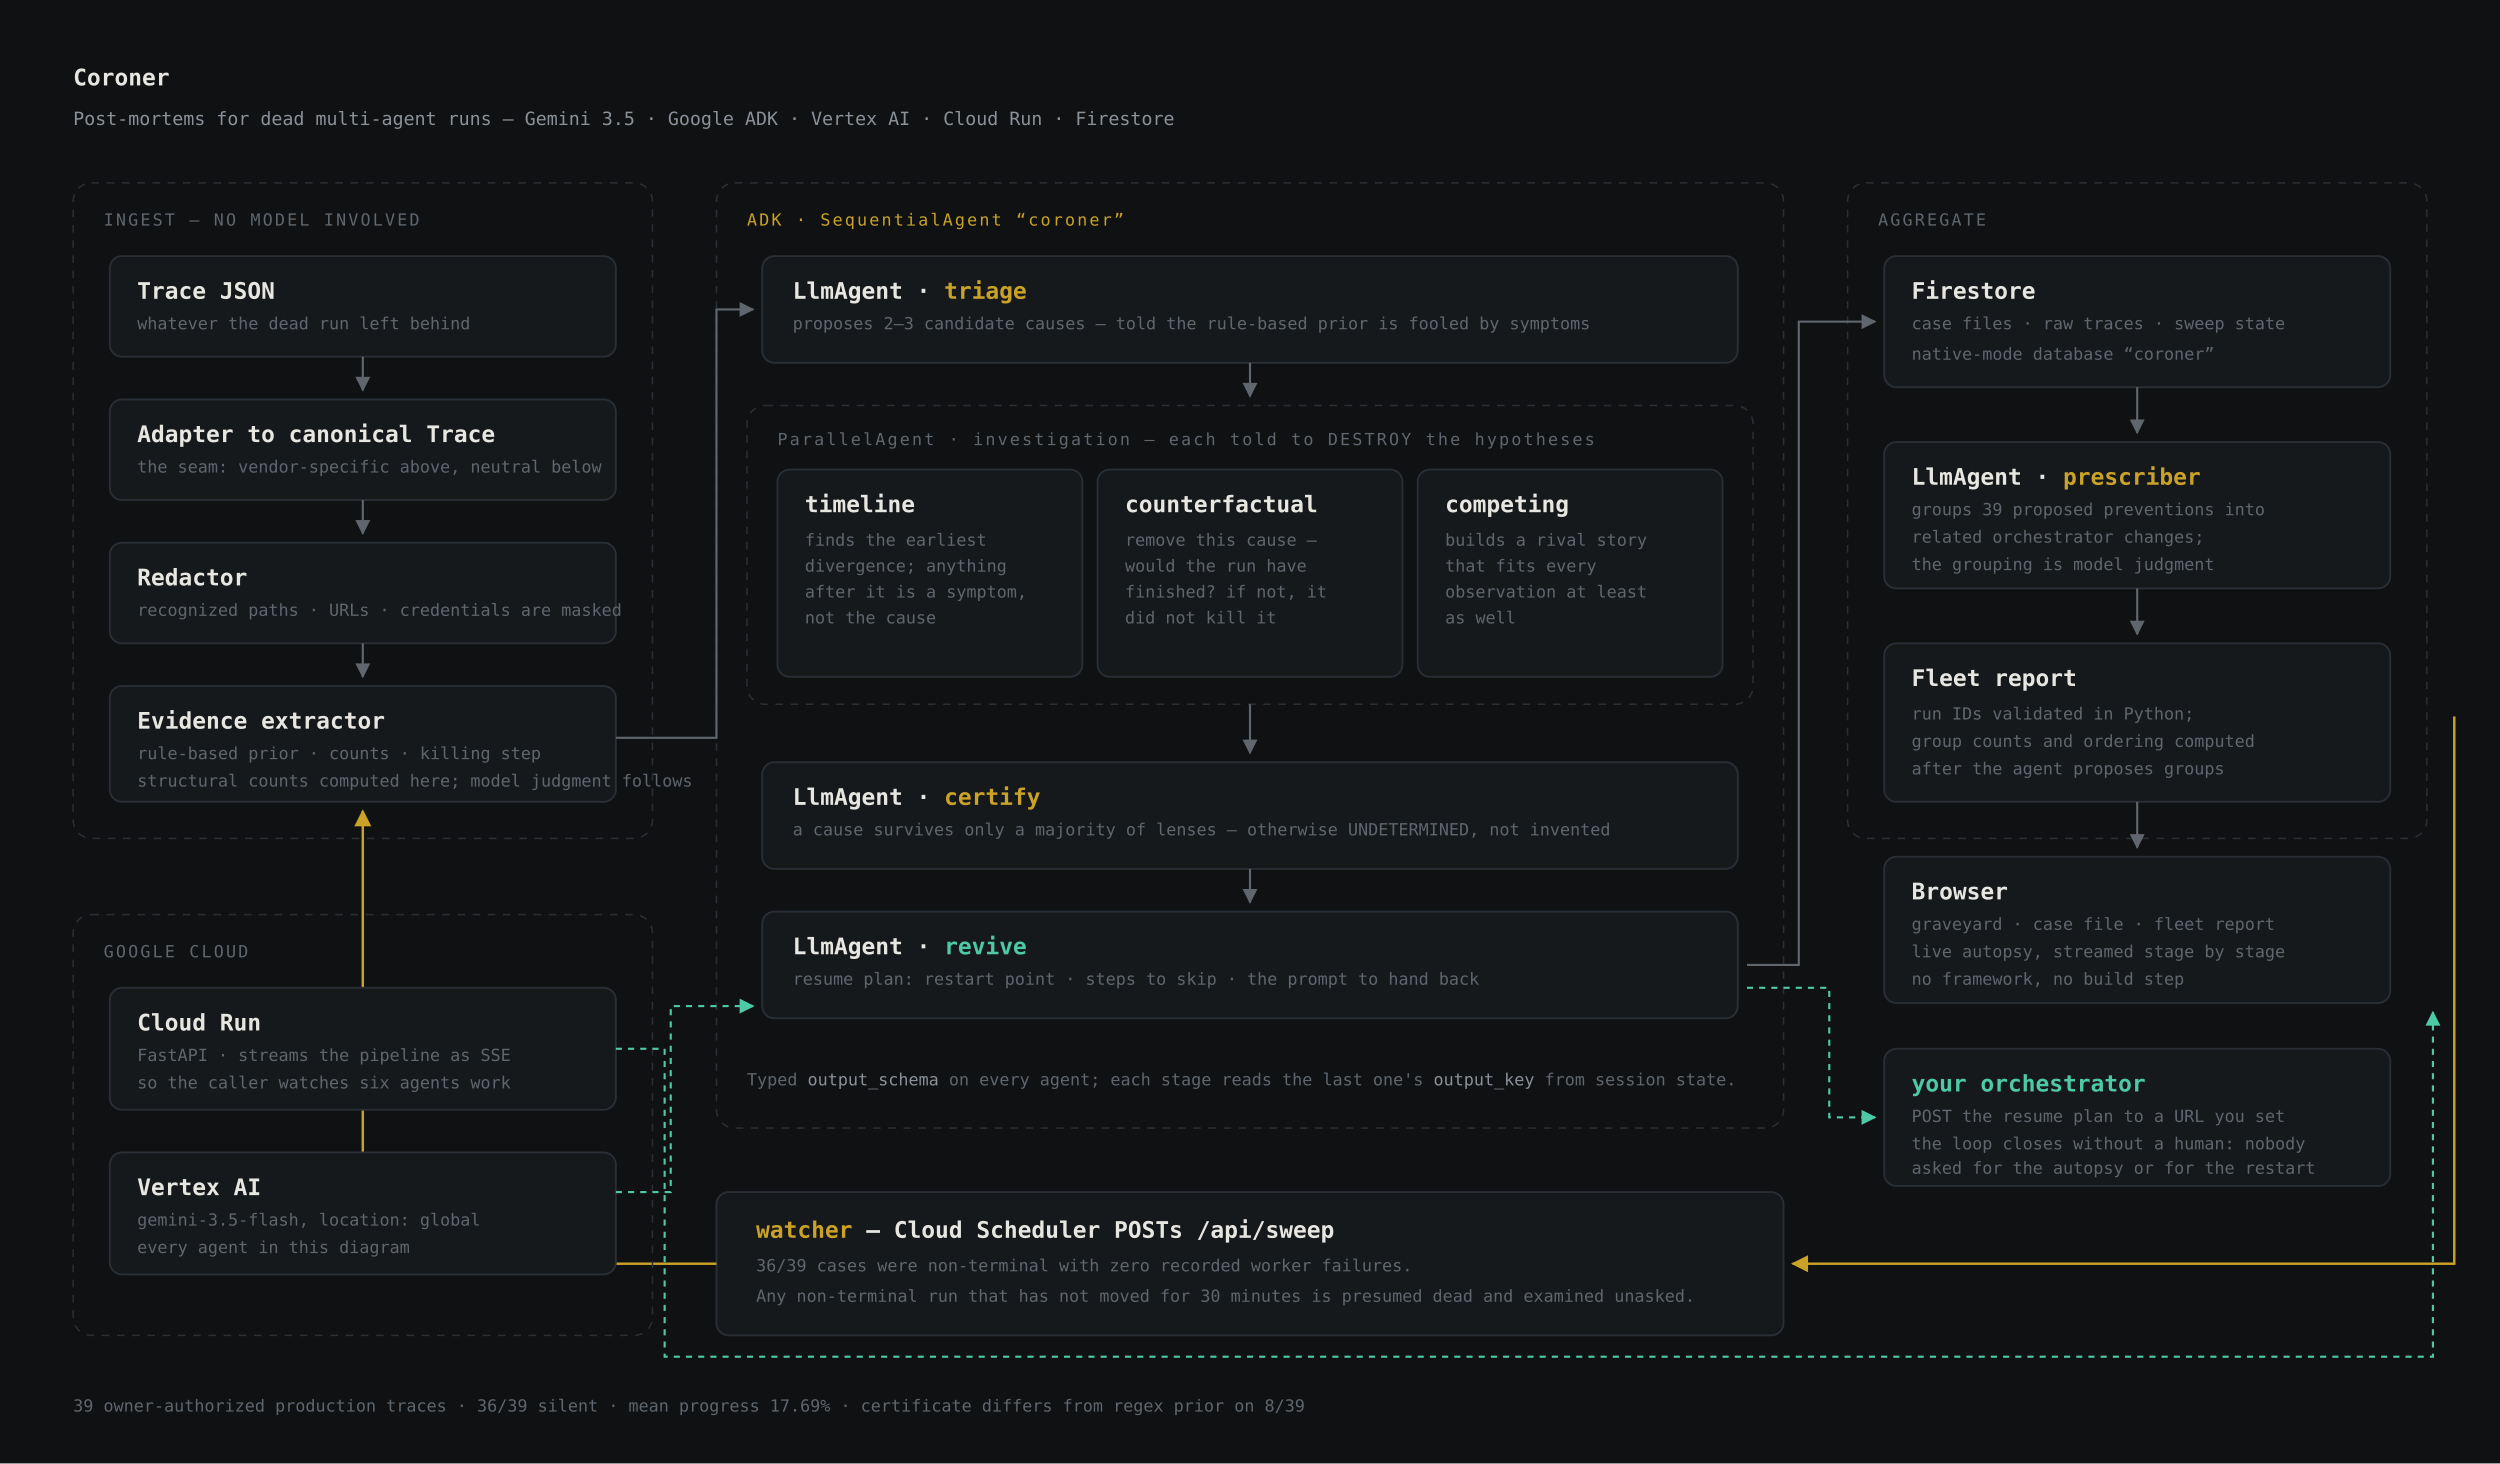
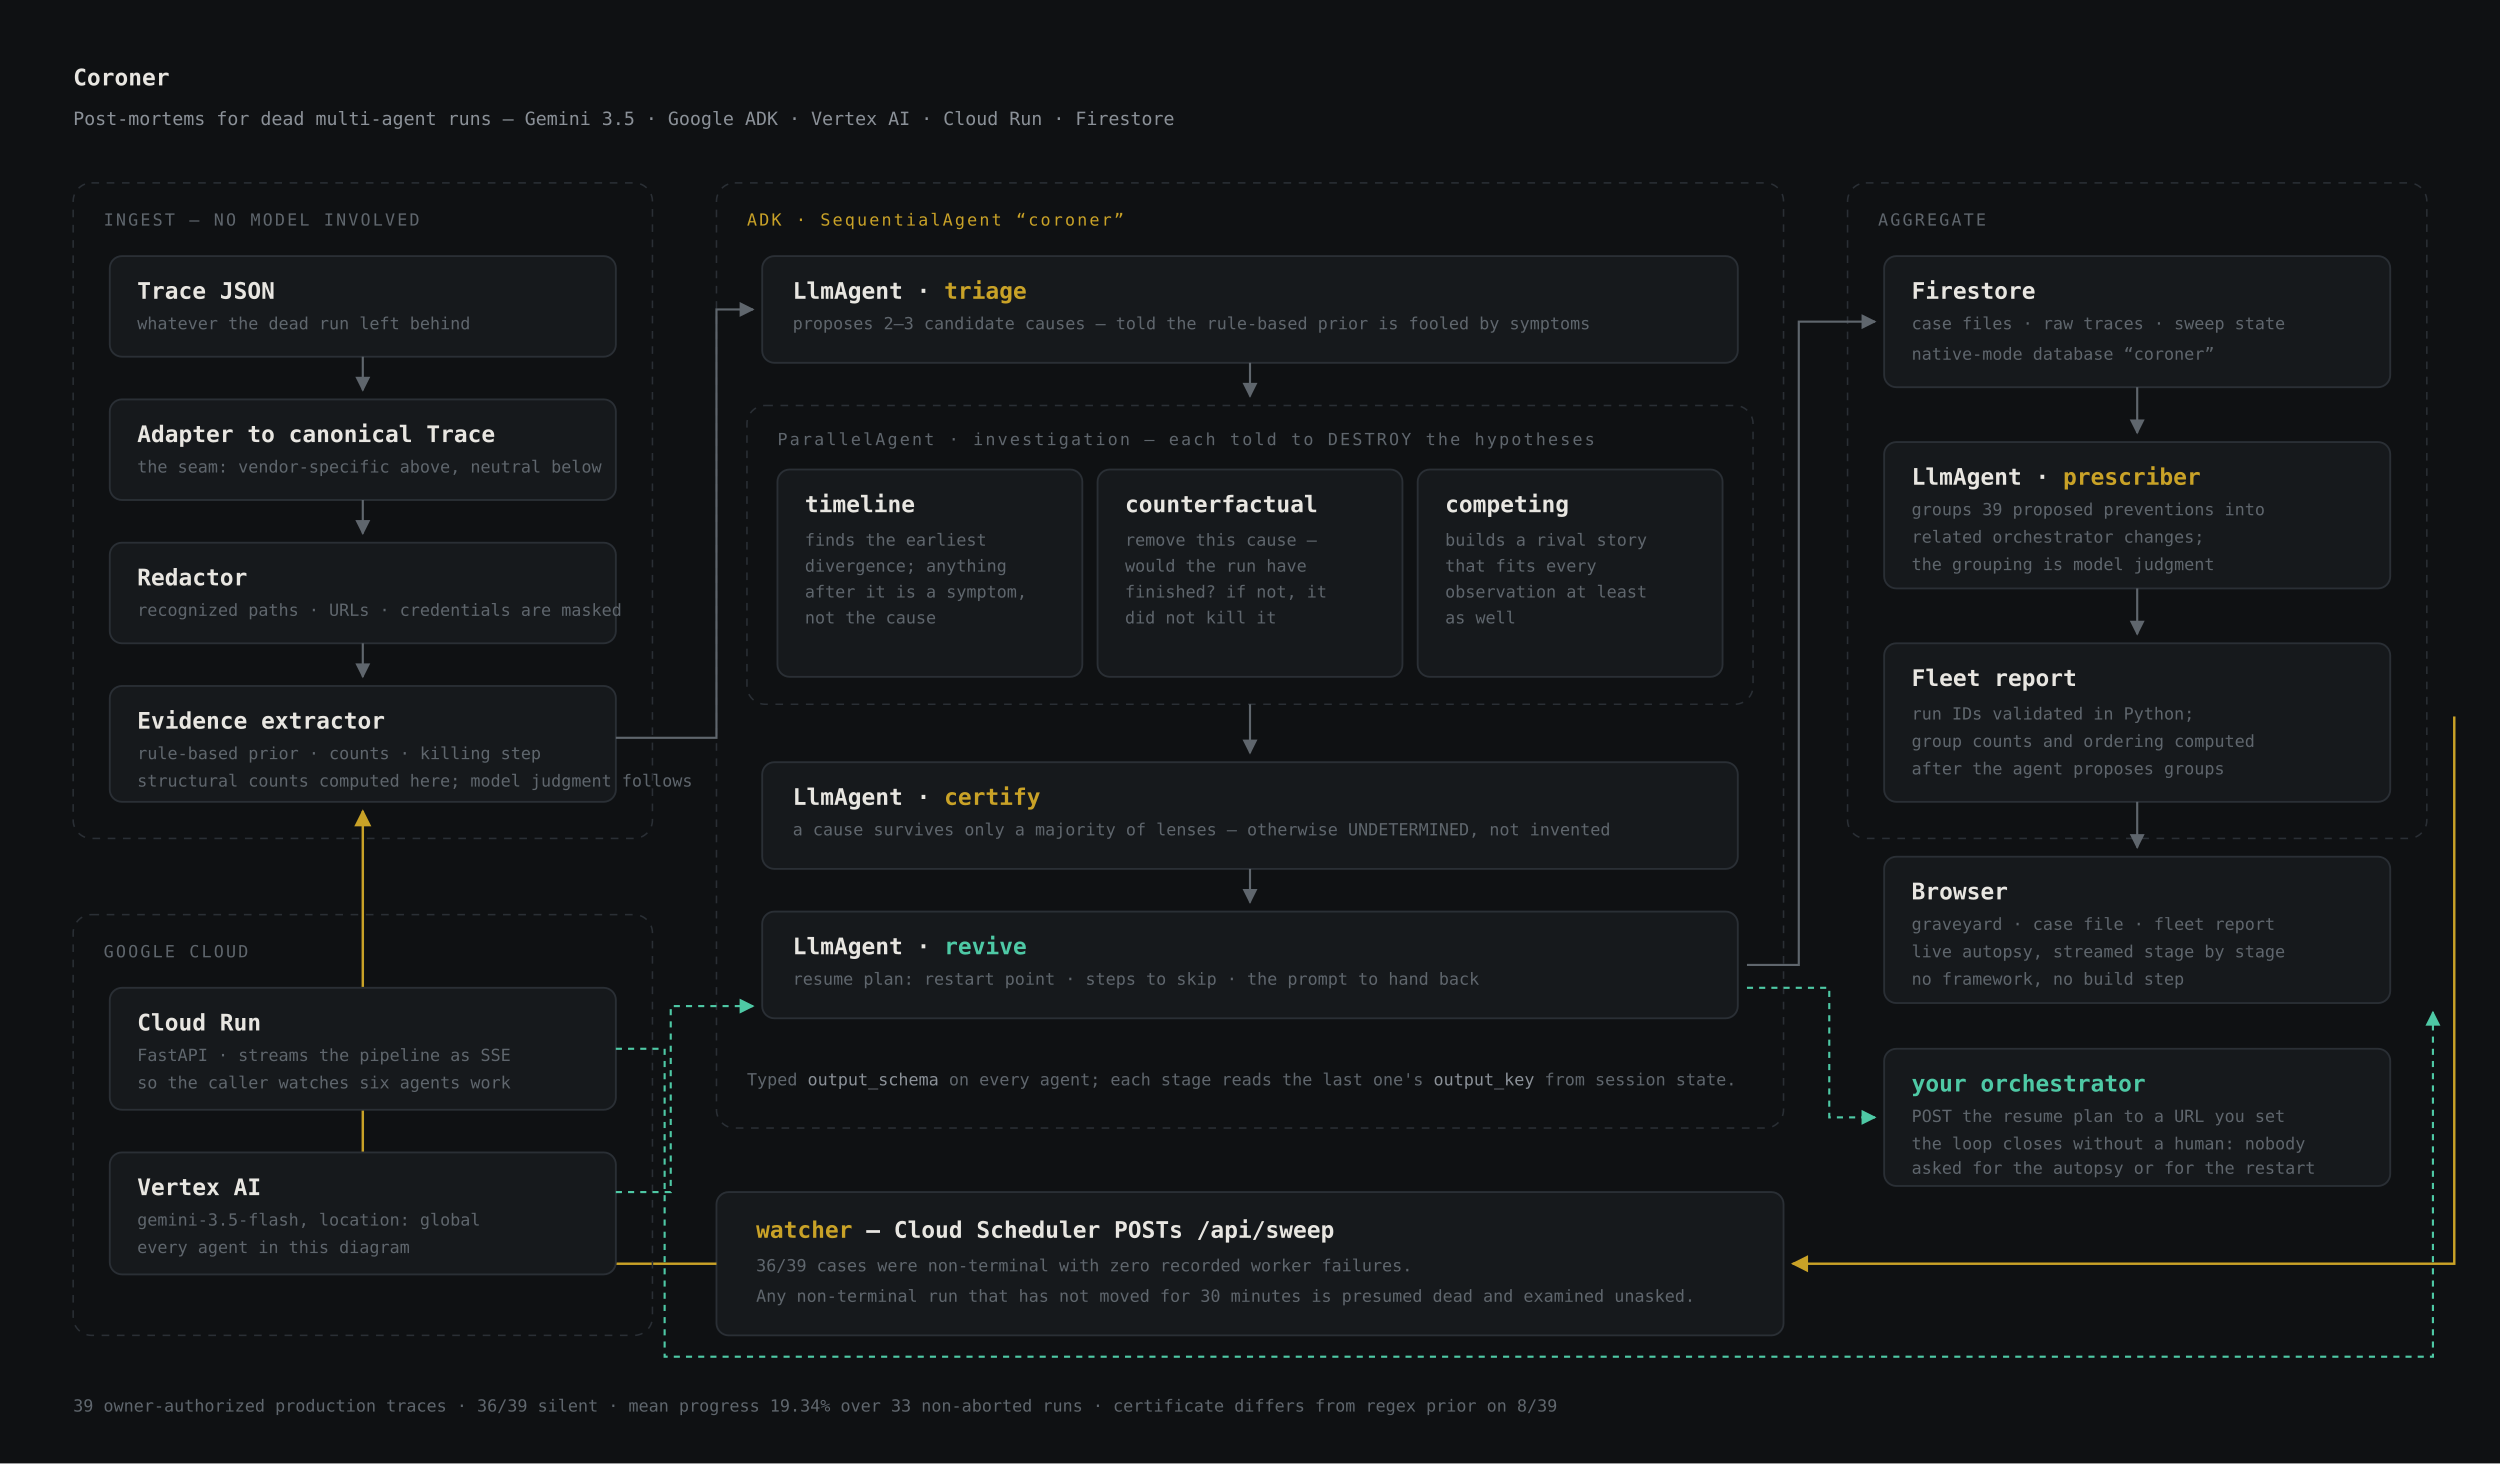
<svg xmlns="http://www.w3.org/2000/svg" viewBox="0 0 1640 960" width="1640" height="960" font-family="ui-monospace, 'SF Mono', Menlo, Consolas, monospace">
  <defs>
    <marker id="a" viewBox="0 0 10 10" refX="9" refY="5" markerWidth="7" markerHeight="7" orient="auto-start-reverse">
      <path d="M0 0 L10 5 L0 10 z" fill="#5f666d" />
    </marker>
    <marker id="aw" viewBox="0 0 10 10" refX="9" refY="5" markerWidth="7" markerHeight="7" orient="auto-start-reverse">
      <path d="M0 0 L10 5 L0 10 z" fill="#c9a227" />
    </marker>
    <marker id="ag" viewBox="0 0 10 10" refX="9" refY="5" markerWidth="7" markerHeight="7" orient="auto-start-reverse">
      <path d="M0 0 L10 5 L0 10 z" fill="#4ec9a5" />
    </marker>
    <style>
      .t   { fill:#e8e6e1; font-size:15px; font-weight:600 }
      .s   { fill:#8b9198; font-size:12px }
      .xs  { fill:#5f666d; font-size:11px }
      .lbl { fill:#5f666d; font-size:11px; letter-spacing:1.4px }
      .amb { fill:#c9a227 }
      .grn { fill:#4ec9a5 }
      .box { fill:#16191c; stroke:#2a2f35; stroke-width:1.2; rx:8 }
      .band{ fill:#12151800; stroke:#2a2f35; stroke-width:1; stroke-dasharray:5 5; rx:12 }
      .ln  { stroke:#5f666d; stroke-width:1.4; fill:none; marker-end:url(#a) }
      .lnw { stroke:#c9a227; stroke-width:1.6; fill:none; marker-end:url(#aw) }
      .lng { stroke:#4ec9a5; stroke-width:1.4; fill:none; marker-end:url(#ag); stroke-dasharray:4 4 }
    </style>
  </defs>
  <rect width="1640" height="960" fill="#0f1113" />
  <text x="48" y="56" class="t" font-size="24">Coroner</text>
  <text x="48" y="82" class="s" font-size="14">Post-mortems for dead multi-agent runs — Gemini 3.5 · Google ADK · Vertex AI · Cloud Run · Firestore</text>
  <rect x="48" y="120" width="380" height="430" class="band" />
  <text x="68" y="148" class="lbl">INGEST — NO MODEL INVOLVED</text>
  <rect x="72" y="168" width="332" height="66" class="box" />
  <text x="90" y="196" class="t" font-size="14">Trace JSON</text>
  <text x="90" y="216" class="xs">whatever the dead run left behind</text>
  <rect x="72" y="262" width="332" height="66" class="box" />
  <text x="90" y="290" class="t" font-size="14">Adapter to canonical Trace</text>
  <text x="90" y="310" class="xs">the seam: vendor-specific above, neutral below</text>
  <rect x="72" y="356" width="332" height="66" class="box" />
  <text x="90" y="384" class="t" font-size="14">Redactor</text>
  <text x="90" y="404" class="xs">recognized paths · URLs · credentials are masked</text>
  <rect x="72" y="450" width="332" height="76" class="box" />
  <text x="90" y="478" class="t" font-size="14">Evidence extractor</text>
  <text x="90" y="498" class="xs">rule-based prior · counts · killing step</text>
  <text x="90" y="516" class="xs">structural counts computed here; model judgment follows</text>
  <path class="ln" d="M238 234 L238 256" />
  <path class="ln" d="M238 328 L238 350" />
  <path class="ln" d="M238 422 L238 444" />
  <rect x="470" y="120" width="700" height="620" class="band" stroke="#3a3423" />
  <text x="490" y="148" class="lbl amb">ADK · SequentialAgent “coroner”</text>
  <rect x="500" y="168" width="640" height="70" class="box" stroke="#3a3423" />
  <text x="520" y="196" class="t" font-size="14">LlmAgent · <tspan class="amb">triage</tspan>
  </text>
  <text x="520" y="216" class="xs">proposes 2–3 candidate causes — told the rule-based prior is fooled by symptoms</text>
  <rect x="490" y="266" width="660" height="196" class="band" stroke="#2a2f35" />
  <text x="510" y="292" class="lbl">ParallelAgent · investigation — each told to DESTROY the hypotheses</text>
  <rect x="510" y="308" width="200" height="136" class="box" />
  <text x="528" y="336" class="t" font-size="13">timeline</text>
  <text x="528" y="358" class="xs">finds the earliest</text>
  <text x="528" y="375" class="xs">divergence; anything</text>
  <text x="528" y="392" class="xs">after it is a symptom,</text>
  <text x="528" y="409" class="xs">not the cause</text>
  <rect x="720" y="308" width="200" height="136" class="box" />
  <text x="738" y="336" class="t" font-size="13">counterfactual</text>
  <text x="738" y="358" class="xs">remove this cause —</text>
  <text x="738" y="375" class="xs">would the run have</text>
  <text x="738" y="392" class="xs">finished? if not, it</text>
  <text x="738" y="409" class="xs">did not kill it</text>
  <rect x="930" y="308" width="200" height="136" class="box" />
  <text x="948" y="336" class="t" font-size="13">competing</text>
  <text x="948" y="358" class="xs">builds a rival story</text>
  <text x="948" y="375" class="xs">that fits every</text>
  <text x="948" y="392" class="xs">observation at least</text>
  <text x="948" y="409" class="xs">as well</text>
  <rect x="500" y="500" width="640" height="70" class="box" stroke="#3a3423" />
  <text x="520" y="528" class="t" font-size="14">LlmAgent · <tspan class="amb">certify</tspan>
  </text>
  <text x="520" y="548" class="xs">a cause survives only a majority of lenses — otherwise UNDETERMINED, not invented</text>
  <rect x="500" y="598" width="640" height="70" class="box" stroke="#21453a" />
  <text x="520" y="626" class="t" font-size="14">LlmAgent · <tspan class="grn">revive</tspan>
  </text>
  <text x="520" y="646" class="xs">resume plan: restart point · steps to skip · the prompt to hand back</text>
  <text x="490" y="712" class="xs">Typed <tspan fill="#8b9198">output_schema</tspan> on every agent; each stage reads the last one's <tspan fill="#8b9198">output_key</tspan> from session state.</text>
  <path class="ln" d="M404 484 L470 484 L470 203 L494 203" />
  <path class="ln" d="M820 238 L820 260" />
  <path class="ln" d="M820 462 L820 494" />
  <path class="ln" d="M820 570 L820 592" />
  <rect x="1212" y="120" width="380" height="430" class="band" />
  <text x="1232" y="148" class="lbl">AGGREGATE</text>
  <rect x="1236" y="168" width="332" height="86" class="box" />
  <text x="1254" y="196" class="t" font-size="14">Firestore</text>
  <text x="1254" y="216" class="xs">case files · raw traces · sweep state</text>
  <text x="1254" y="236" class="xs">native-mode database “coroner”</text>
  <rect x="1236" y="290" width="332" height="96" class="box" />
  <text x="1254" y="318" class="t" font-size="14">LlmAgent · <tspan class="amb">prescriber</tspan>
  </text>
  <text x="1254" y="338" class="xs">groups 39 proposed preventions into</text>
  <text x="1254" y="356" class="xs">related orchestrator changes;</text>
  <text x="1254" y="374" class="xs">the grouping is model judgment</text>
  <rect x="1236" y="422" width="332" height="104" class="box" stroke="#3a3423" />
  <text x="1254" y="450" class="t" font-size="14">Fleet report</text>
  <text x="1254" y="472" class="xs">run IDs validated in Python;</text>
  <text x="1254" y="490" class="xs">group counts and ordering computed</text>
  <text x="1254" y="508" class="xs">after the agent proposes groups</text>
  <path class="ln" d="M1146 633 L1180 633 L1180 211 L1230 211" />
  <path class="ln" d="M1402 254 L1402 284" />
  <path class="ln" d="M1402 386 L1402 416" />
  <rect x="470" y="782" width="700" height="94" class="box" stroke="#3a3423" />
  <text x="496" y="812" class="t" font-size="14">
    <tspan class="amb">watcher</tspan> — Cloud Scheduler POSTs /api/sweep</text>
  <text x="496" y="834" class="xs">36/39 cases were non-terminal with zero recorded worker failures.</text>
  <text x="496" y="854" class="xs">Any non-terminal run that has not moved for 30 minutes is presumed dead and examined unasked.</text>
  <path class="ln" d="M1402 526 L1402 556" />
  <path class="lnw" d="M1610 470 L1610 829 L1176 829" />
  <path class="lnw" d="M470 829 L238 829 L238 532" />
  <rect x="48" y="600" width="380" height="276" class="band" stroke="#2e4457" />
  <text x="68" y="628" class="lbl" fill="#6ea8d8">GOOGLE CLOUD</text>
  <rect x="72" y="648" width="332" height="80" class="box" stroke="#2e4457" />
  <text x="90" y="676" class="t" font-size="14">Cloud Run</text>
  <text x="90" y="696" class="xs">FastAPI · streams the pipeline as SSE</text>
  <text x="90" y="714" class="xs">so the caller watches six agents work</text>
  <rect x="72" y="756" width="332" height="80" class="box" stroke="#2e4457" />
  <text x="90" y="784" class="t" font-size="14">Vertex AI</text>
  <text x="90" y="804" class="xs">gemini-3.5-flash, location: global</text>
  <text x="90" y="822" class="xs">every agent in this diagram</text>
  <path class="lng" d="M404 782 L440 782 L440 660 L494 660" />
  <path class="lng" d="M404 790 L452 790 L452 380 L504 380" opacity="0" />
  <rect x="1236" y="688" width="332" height="90" class="box" stroke="#21453a" />
  <text x="1254" y="716" class="t" font-size="14">
    <tspan class="grn">your orchestrator</tspan>
  </text>
  <text x="1254" y="736" class="xs">POST the resume plan to a URL you set</text>
  <text x="1254" y="754" class="xs">the loop closes without a human: nobody</text>
  <text x="1254" y="770" class="xs">asked for the autopsy or for the restart</text>
  <path class="lng" d="M1146 648 L1200 648 L1200 733 L1230 733" />
  <rect x="1236" y="562" width="332" height="96" class="box" stroke="#2e4457" />
  <text x="1254" y="590" class="t" font-size="14">Browser</text>
  <text x="1254" y="610" class="xs">graveyard · case file · fleet report</text>
  <text x="1254" y="628" class="xs">live autopsy, streamed stage by stage</text>
  <text x="1254" y="646" class="xs">no framework, no build step</text>
  <path class="lng" d="M404 688 L436 688 L436 890 L1596 890 L1596 664" />
-   <text x="48" y="926" class="xs">39 owner-authorized production traces · 36/39 silent · mean progress 17.69% · certificate differs from regex prior on 8/39</text>
+   <text x="48" y="926" class="xs">39 owner-authorized production traces · 36/39 silent · mean progress 19.34% over 33 non-aborted runs · certificate differs from regex prior on 8/39</text>
</svg>
